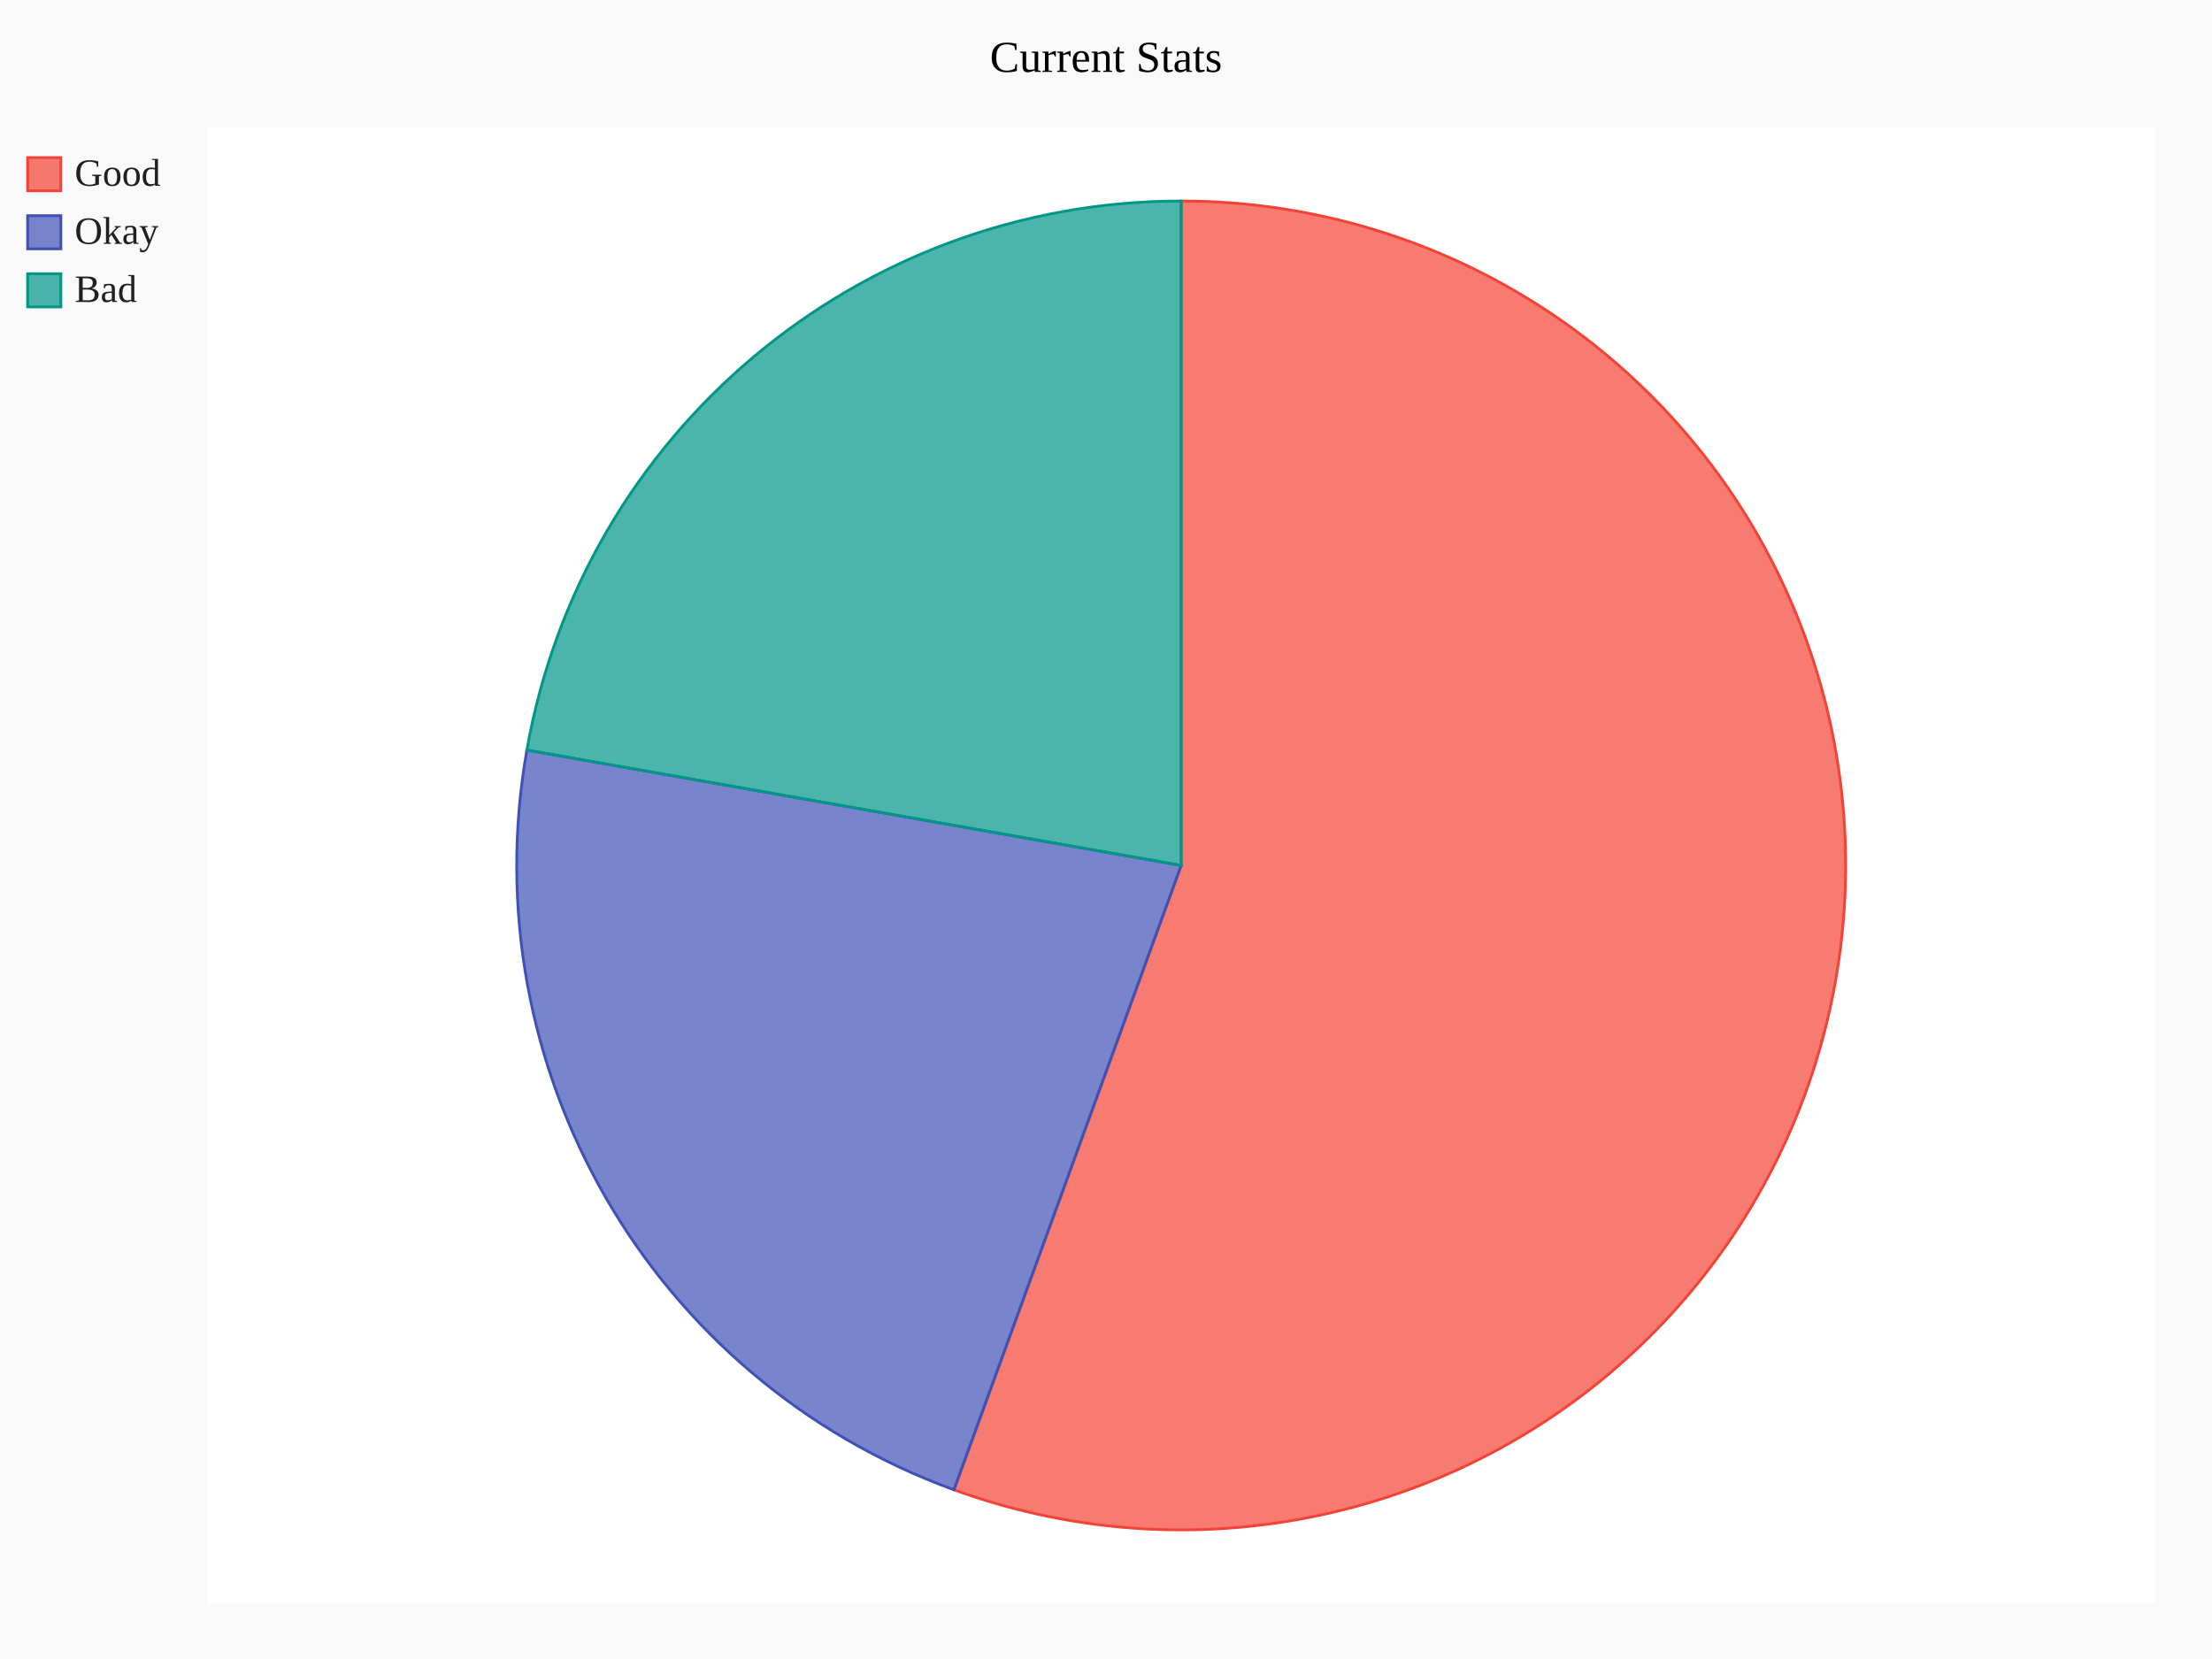
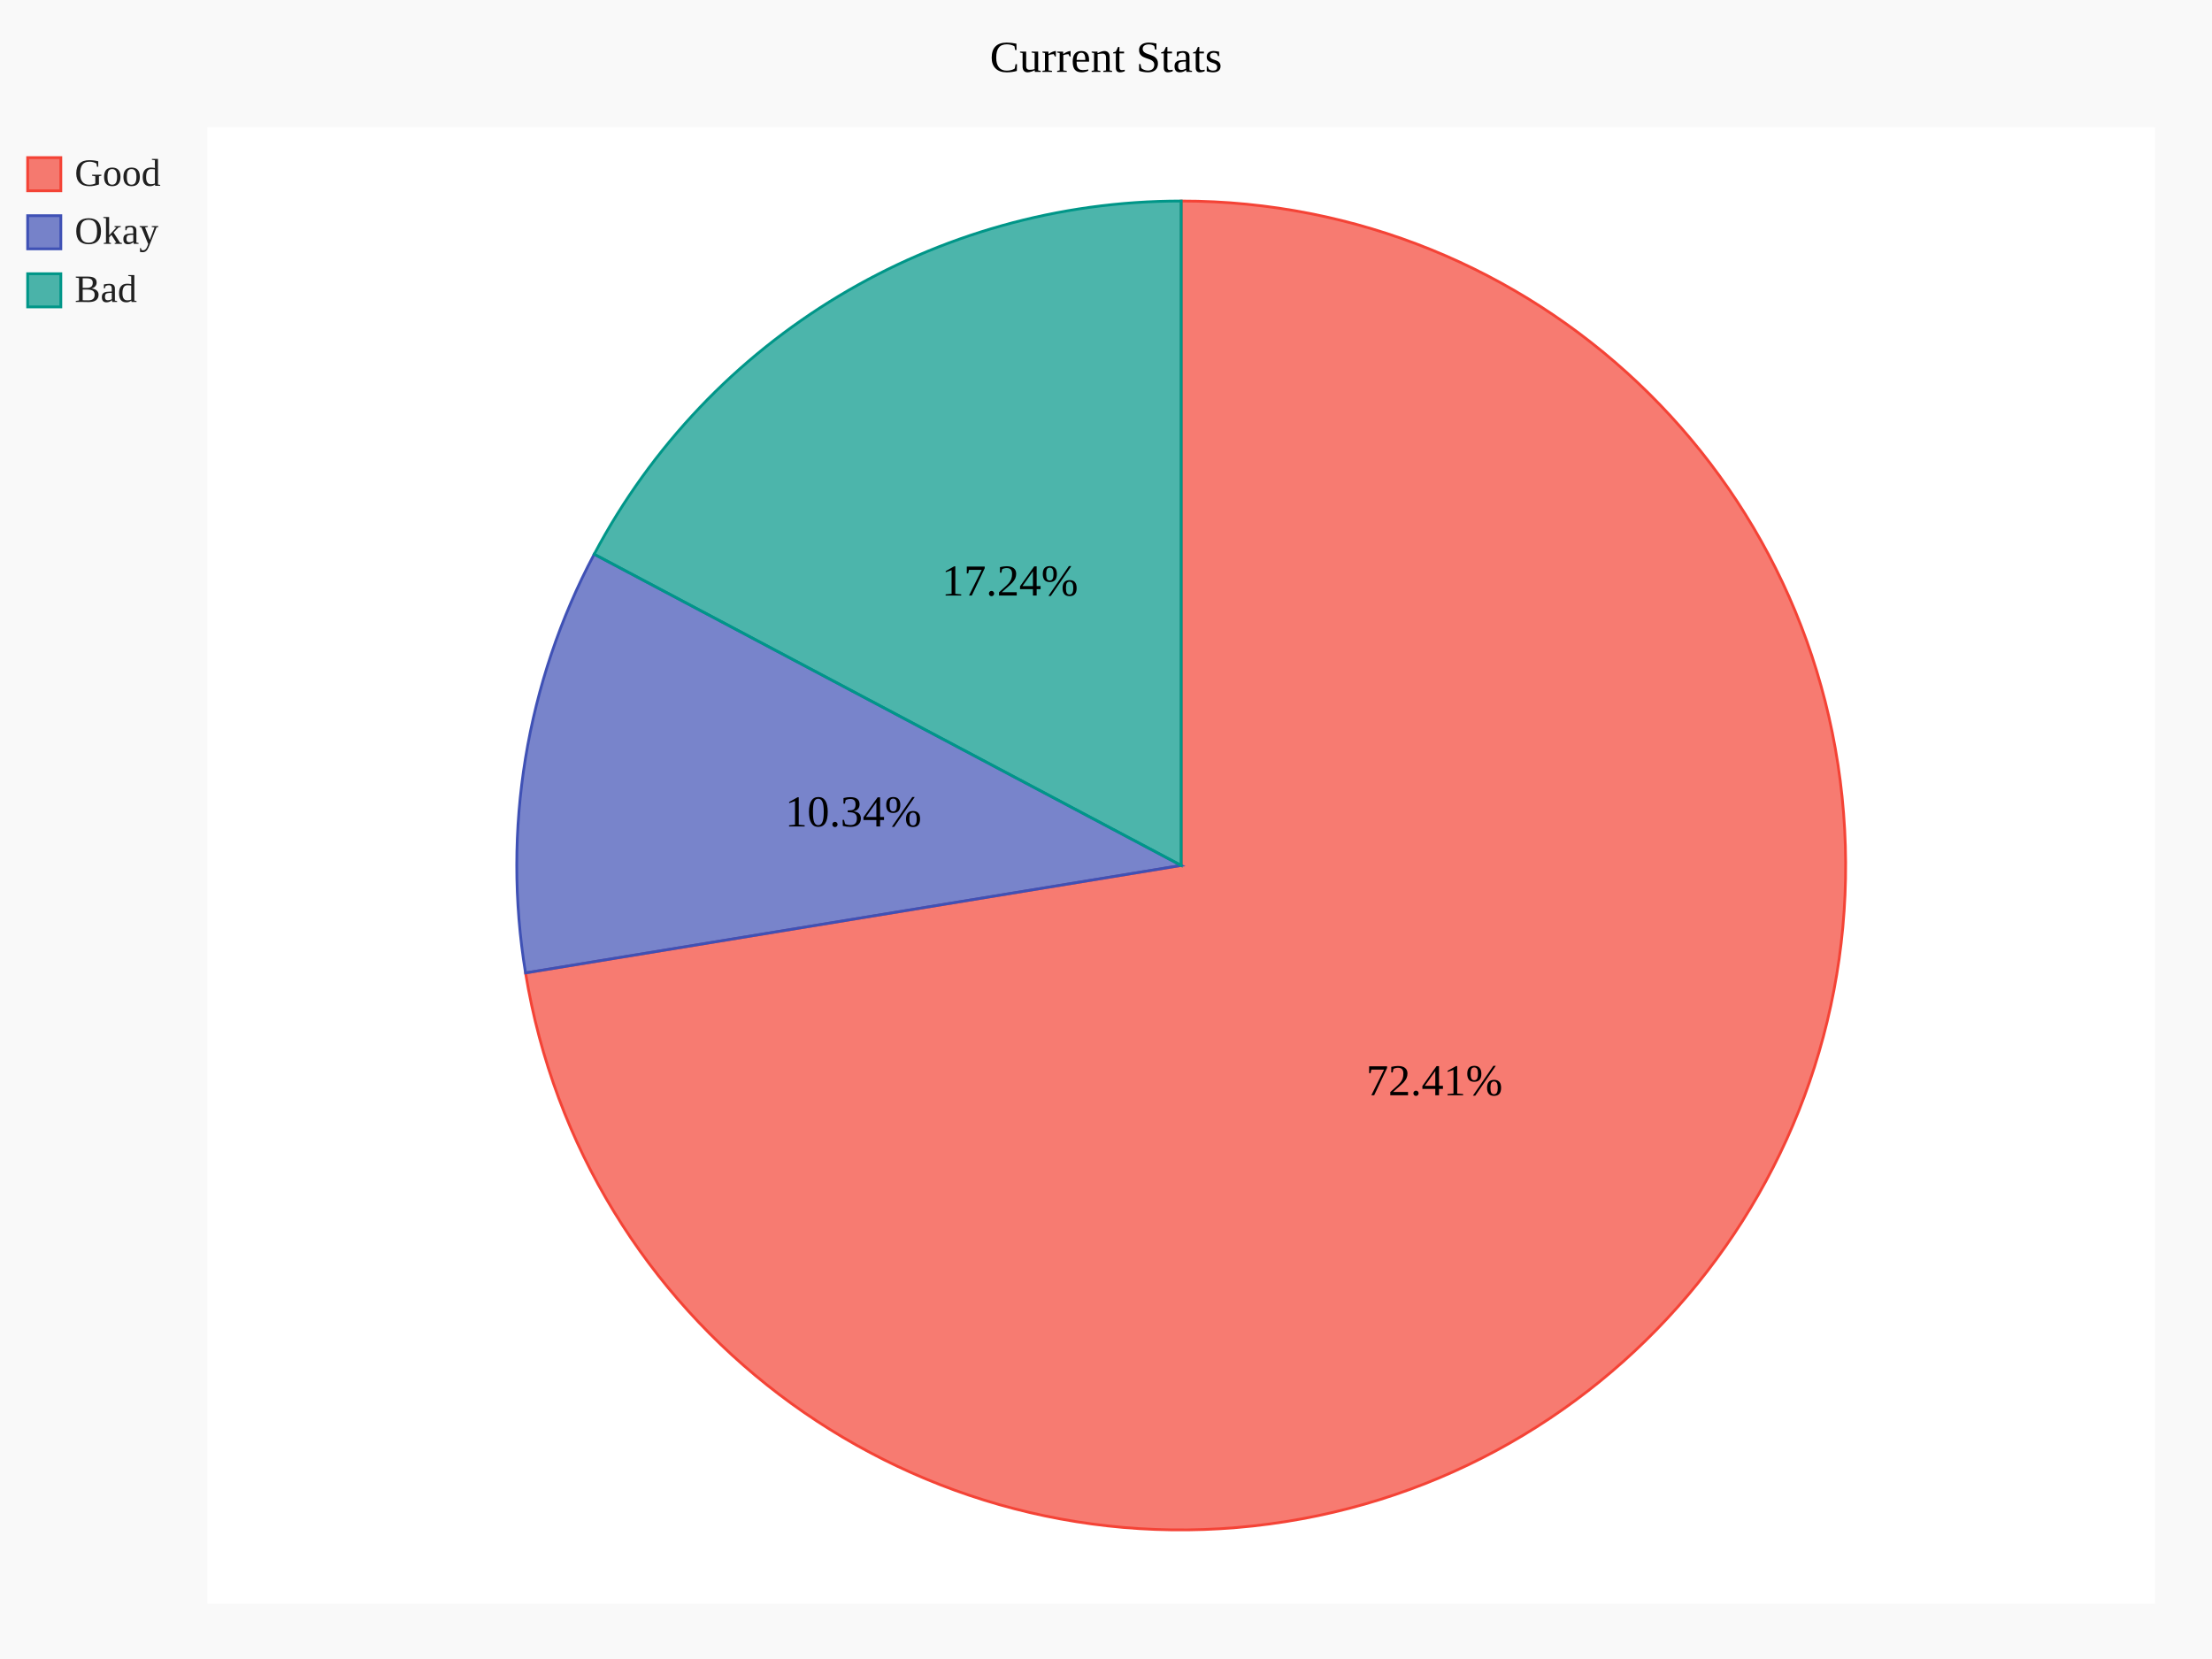
- <svg xmlns="http://www.w3.org/2000/svg" class="pygal-chart" id="chart-f7c550ee-caf6-472e-9b3b-fccca4a872fc" viewBox="0 0 800 600">
+ <svg xmlns="http://www.w3.org/2000/svg" class="pygal-chart" id="chart-9107e33e-3c4a-44cb-8f56-92e829387423" viewBox="0 0 800 600">
  <defs>
-     <style type="text/css">#chart-f7c550ee-caf6-472e-9b3b-fccca4a872fc{-webkit-user-select:none;-webkit-font-smoothing:antialiased;font-family:Consolas,"Liberation Mono",Menlo,Courier,}#chart-f7c550ee-caf6-472e-9b3b-fccca4a872fc .title{font-family:Consolas,"Liberation Mono",Menlo,Courier,;font-size:16px}#chart-f7c550ee-caf6-472e-9b3b-fccca4a872fc .legends .legend text{font-family:Consolas,"Liberation Mono",Menlo,Courier,;font-size:14px}#chart-f7c550ee-caf6-472e-9b3b-fccca4a872fc .axis text{font-family:Consolas,"Liberation Mono",Menlo,Courier,;font-size:10px}#chart-f7c550ee-caf6-472e-9b3b-fccca4a872fc .axis text.major{font-family:Consolas,"Liberation Mono",Menlo,Courier,;font-size:10px}#chart-f7c550ee-caf6-472e-9b3b-fccca4a872fc .text-overlay text.value{font-family:Consolas,"Liberation Mono",Menlo,Courier,;font-size:16px}#chart-f7c550ee-caf6-472e-9b3b-fccca4a872fc .text-overlay text.label{font-family:Consolas,"Liberation Mono",Menlo,Courier,;font-size:10px}#chart-f7c550ee-caf6-472e-9b3b-fccca4a872fc .tooltip{font-family:Consolas,"Liberation Mono",Menlo,Courier,;font-size:14px}#chart-f7c550ee-caf6-472e-9b3b-fccca4a872fc text.no_data{font-family:Consolas,"Liberation Mono",Menlo,Courier,;font-size:64px}
- #chart-f7c550ee-caf6-472e-9b3b-fccca4a872fc{background-color:rgba(249,249,249,1)}#chart-f7c550ee-caf6-472e-9b3b-fccca4a872fc path,#chart-f7c550ee-caf6-472e-9b3b-fccca4a872fc line,#chart-f7c550ee-caf6-472e-9b3b-fccca4a872fc rect,#chart-f7c550ee-caf6-472e-9b3b-fccca4a872fc circle{-webkit-transition:150ms;-moz-transition:150ms;transition:150ms}#chart-f7c550ee-caf6-472e-9b3b-fccca4a872fc .graph &gt; .background{fill:rgba(249,249,249,1)}#chart-f7c550ee-caf6-472e-9b3b-fccca4a872fc .plot &gt; .background{fill:rgba(255,255,255,1)}#chart-f7c550ee-caf6-472e-9b3b-fccca4a872fc .graph{fill:rgba(0,0,0,.87)}#chart-f7c550ee-caf6-472e-9b3b-fccca4a872fc text.no_data{fill:rgba(0,0,0,1)}#chart-f7c550ee-caf6-472e-9b3b-fccca4a872fc .title{fill:rgba(0,0,0,1)}#chart-f7c550ee-caf6-472e-9b3b-fccca4a872fc .legends .legend text{fill:rgba(0,0,0,.87)}#chart-f7c550ee-caf6-472e-9b3b-fccca4a872fc .legends .legend:hover text{fill:rgba(0,0,0,1)}#chart-f7c550ee-caf6-472e-9b3b-fccca4a872fc .axis .line{stroke:rgba(0,0,0,1)}#chart-f7c550ee-caf6-472e-9b3b-fccca4a872fc .axis .guide.line{stroke:rgba(0,0,0,.54)}#chart-f7c550ee-caf6-472e-9b3b-fccca4a872fc .axis .major.line{stroke:rgba(0,0,0,.87)}#chart-f7c550ee-caf6-472e-9b3b-fccca4a872fc .axis text.major{fill:rgba(0,0,0,1)}#chart-f7c550ee-caf6-472e-9b3b-fccca4a872fc .axis.y .guides:hover .guide.line,#chart-f7c550ee-caf6-472e-9b3b-fccca4a872fc .line-graph .axis.x .guides:hover .guide.line,#chart-f7c550ee-caf6-472e-9b3b-fccca4a872fc .stackedline-graph .axis.x .guides:hover .guide.line,#chart-f7c550ee-caf6-472e-9b3b-fccca4a872fc .xy-graph .axis.x .guides:hover .guide.line{stroke:rgba(0,0,0,1)}#chart-f7c550ee-caf6-472e-9b3b-fccca4a872fc .axis .guides:hover text{fill:rgba(0,0,0,1)}#chart-f7c550ee-caf6-472e-9b3b-fccca4a872fc .reactive{fill-opacity:.7}#chart-f7c550ee-caf6-472e-9b3b-fccca4a872fc .reactive.active,#chart-f7c550ee-caf6-472e-9b3b-fccca4a872fc .active .reactive{fill-opacity:.8;stroke-width:4}#chart-f7c550ee-caf6-472e-9b3b-fccca4a872fc .series text{fill:rgba(0,0,0,1)}#chart-f7c550ee-caf6-472e-9b3b-fccca4a872fc .tooltip rect{fill:rgba(255,255,255,1);stroke:rgba(0,0,0,1);-webkit-transition:opacity 150ms;-moz-transition:opacity 150ms;transition:opacity 150ms}#chart-f7c550ee-caf6-472e-9b3b-fccca4a872fc .tooltip .label{fill:rgba(0,0,0,.87)}#chart-f7c550ee-caf6-472e-9b3b-fccca4a872fc .tooltip .label{fill:rgba(0,0,0,.87)}#chart-f7c550ee-caf6-472e-9b3b-fccca4a872fc .tooltip .legend{font-size:.8em;fill:rgba(0,0,0,.54)}#chart-f7c550ee-caf6-472e-9b3b-fccca4a872fc .tooltip .x_label{font-size:.6em;fill:rgba(0,0,0,1)}#chart-f7c550ee-caf6-472e-9b3b-fccca4a872fc .tooltip .xlink{font-size:.5em;text-decoration:underline}#chart-f7c550ee-caf6-472e-9b3b-fccca4a872fc .tooltip .value{font-size:1.5em}#chart-f7c550ee-caf6-472e-9b3b-fccca4a872fc .map-element{fill:rgba(0,0,0,.87);stroke:rgba(0,0,0,.54) !important;opacity:.9;stroke-width:3;-webkit-transition:opacity 150ms;-moz-transition:opacity 150ms;transition:opacity 150ms}#chart-f7c550ee-caf6-472e-9b3b-fccca4a872fc .map-element:hover{opacity:1;stroke-width:10}#chart-f7c550ee-caf6-472e-9b3b-fccca4a872fc .color-0,#chart-f7c550ee-caf6-472e-9b3b-fccca4a872fc .color-0 a:visited{stroke:#F44336;fill:#F44336}#chart-f7c550ee-caf6-472e-9b3b-fccca4a872fc .color-1,#chart-f7c550ee-caf6-472e-9b3b-fccca4a872fc .color-1 a:visited{stroke:#3F51B5;fill:#3F51B5}#chart-f7c550ee-caf6-472e-9b3b-fccca4a872fc .color-2,#chart-f7c550ee-caf6-472e-9b3b-fccca4a872fc .color-2 a:visited{stroke:#009688;fill:#009688}#chart-f7c550ee-caf6-472e-9b3b-fccca4a872fc .text-overlay .color-0 text{fill:black}#chart-f7c550ee-caf6-472e-9b3b-fccca4a872fc .text-overlay .color-1 text{fill:black}#chart-f7c550ee-caf6-472e-9b3b-fccca4a872fc .text-overlay .color-2 text{fill:black}
- #chart-f7c550ee-caf6-472e-9b3b-fccca4a872fc text.no_data{text-anchor:middle}#chart-f7c550ee-caf6-472e-9b3b-fccca4a872fc .guide.line{fill:none}#chart-f7c550ee-caf6-472e-9b3b-fccca4a872fc .centered{text-anchor:middle}#chart-f7c550ee-caf6-472e-9b3b-fccca4a872fc .title{text-anchor:middle}#chart-f7c550ee-caf6-472e-9b3b-fccca4a872fc .legends .legend text{fill-opacity:1}#chart-f7c550ee-caf6-472e-9b3b-fccca4a872fc .axis.x text{text-anchor:middle}#chart-f7c550ee-caf6-472e-9b3b-fccca4a872fc .axis.x:not(.web) text[transform]{text-anchor:start}#chart-f7c550ee-caf6-472e-9b3b-fccca4a872fc .axis.y text{text-anchor:end}#chart-f7c550ee-caf6-472e-9b3b-fccca4a872fc .axis.y2 text{text-anchor:start}#chart-f7c550ee-caf6-472e-9b3b-fccca4a872fc .axis .guide.line{stroke-dasharray:4,4}#chart-f7c550ee-caf6-472e-9b3b-fccca4a872fc .axis .major.guide.line{stroke-dasharray:6,6}#chart-f7c550ee-caf6-472e-9b3b-fccca4a872fc .horizontal .axis.y .guide.line,#chart-f7c550ee-caf6-472e-9b3b-fccca4a872fc .horizontal .axis.y2 .guide.line,#chart-f7c550ee-caf6-472e-9b3b-fccca4a872fc .vertical .axis.x .guide.line{opacity:0}#chart-f7c550ee-caf6-472e-9b3b-fccca4a872fc .horizontal .axis.always_show .guide.line,#chart-f7c550ee-caf6-472e-9b3b-fccca4a872fc .vertical .axis.always_show .guide.line{opacity:1 !important}#chart-f7c550ee-caf6-472e-9b3b-fccca4a872fc .axis.y .guides:hover .guide.line,#chart-f7c550ee-caf6-472e-9b3b-fccca4a872fc .axis.y2 .guides:hover .guide.line,#chart-f7c550ee-caf6-472e-9b3b-fccca4a872fc .axis.x .guides:hover .guide.line{opacity:1}#chart-f7c550ee-caf6-472e-9b3b-fccca4a872fc .axis .guides:hover text{opacity:1}#chart-f7c550ee-caf6-472e-9b3b-fccca4a872fc .nofill{fill:none}#chart-f7c550ee-caf6-472e-9b3b-fccca4a872fc .subtle-fill{fill-opacity:.2}#chart-f7c550ee-caf6-472e-9b3b-fccca4a872fc .dot{stroke-width:1px;fill-opacity:1}#chart-f7c550ee-caf6-472e-9b3b-fccca4a872fc .dot.active{stroke-width:5px}#chart-f7c550ee-caf6-472e-9b3b-fccca4a872fc .dot.negative{fill:transparent}#chart-f7c550ee-caf6-472e-9b3b-fccca4a872fc text,#chart-f7c550ee-caf6-472e-9b3b-fccca4a872fc tspan{stroke:none !important}#chart-f7c550ee-caf6-472e-9b3b-fccca4a872fc .series text.active{opacity:1}#chart-f7c550ee-caf6-472e-9b3b-fccca4a872fc .tooltip rect{fill-opacity:.95;stroke-width:.5}#chart-f7c550ee-caf6-472e-9b3b-fccca4a872fc .tooltip text{fill-opacity:1}</style>
+     <style type="text/css">#chart-9107e33e-3c4a-44cb-8f56-92e829387423{-webkit-user-select:none;-webkit-font-smoothing:antialiased;font-family:Consolas,"Liberation Mono",Menlo,Courier,}#chart-9107e33e-3c4a-44cb-8f56-92e829387423 .title{font-family:Consolas,"Liberation Mono",Menlo,Courier,;font-size:16px}#chart-9107e33e-3c4a-44cb-8f56-92e829387423 .legends .legend text{font-family:Consolas,"Liberation Mono",Menlo,Courier,;font-size:14px}#chart-9107e33e-3c4a-44cb-8f56-92e829387423 .axis text{font-family:Consolas,"Liberation Mono",Menlo,Courier,;font-size:10px}#chart-9107e33e-3c4a-44cb-8f56-92e829387423 .axis text.major{font-family:Consolas,"Liberation Mono",Menlo,Courier,;font-size:10px}#chart-9107e33e-3c4a-44cb-8f56-92e829387423 .text-overlay text.value{font-family:Consolas,"Liberation Mono",Menlo,Courier,;font-size:16px}#chart-9107e33e-3c4a-44cb-8f56-92e829387423 .text-overlay text.label{font-family:Consolas,"Liberation Mono",Menlo,Courier,;font-size:10px}#chart-9107e33e-3c4a-44cb-8f56-92e829387423 .tooltip{font-family:Consolas,"Liberation Mono",Menlo,Courier,;font-size:14px}#chart-9107e33e-3c4a-44cb-8f56-92e829387423 text.no_data{font-family:Consolas,"Liberation Mono",Menlo,Courier,;font-size:64px}
+ #chart-9107e33e-3c4a-44cb-8f56-92e829387423{background-color:rgba(249,249,249,1)}#chart-9107e33e-3c4a-44cb-8f56-92e829387423 path,#chart-9107e33e-3c4a-44cb-8f56-92e829387423 line,#chart-9107e33e-3c4a-44cb-8f56-92e829387423 rect,#chart-9107e33e-3c4a-44cb-8f56-92e829387423 circle{-webkit-transition:150ms;-moz-transition:150ms;transition:150ms}#chart-9107e33e-3c4a-44cb-8f56-92e829387423 .graph &gt; .background{fill:rgba(249,249,249,1)}#chart-9107e33e-3c4a-44cb-8f56-92e829387423 .plot &gt; .background{fill:rgba(255,255,255,1)}#chart-9107e33e-3c4a-44cb-8f56-92e829387423 .graph{fill:rgba(0,0,0,.87)}#chart-9107e33e-3c4a-44cb-8f56-92e829387423 text.no_data{fill:rgba(0,0,0,1)}#chart-9107e33e-3c4a-44cb-8f56-92e829387423 .title{fill:rgba(0,0,0,1)}#chart-9107e33e-3c4a-44cb-8f56-92e829387423 .legends .legend text{fill:rgba(0,0,0,.87)}#chart-9107e33e-3c4a-44cb-8f56-92e829387423 .legends .legend:hover text{fill:rgba(0,0,0,1)}#chart-9107e33e-3c4a-44cb-8f56-92e829387423 .axis .line{stroke:rgba(0,0,0,1)}#chart-9107e33e-3c4a-44cb-8f56-92e829387423 .axis .guide.line{stroke:rgba(0,0,0,.54)}#chart-9107e33e-3c4a-44cb-8f56-92e829387423 .axis .major.line{stroke:rgba(0,0,0,.87)}#chart-9107e33e-3c4a-44cb-8f56-92e829387423 .axis text.major{fill:rgba(0,0,0,1)}#chart-9107e33e-3c4a-44cb-8f56-92e829387423 .axis.y .guides:hover .guide.line,#chart-9107e33e-3c4a-44cb-8f56-92e829387423 .line-graph .axis.x .guides:hover .guide.line,#chart-9107e33e-3c4a-44cb-8f56-92e829387423 .stackedline-graph .axis.x .guides:hover .guide.line,#chart-9107e33e-3c4a-44cb-8f56-92e829387423 .xy-graph .axis.x .guides:hover .guide.line{stroke:rgba(0,0,0,1)}#chart-9107e33e-3c4a-44cb-8f56-92e829387423 .axis .guides:hover text{fill:rgba(0,0,0,1)}#chart-9107e33e-3c4a-44cb-8f56-92e829387423 .reactive{fill-opacity:.7}#chart-9107e33e-3c4a-44cb-8f56-92e829387423 .reactive.active,#chart-9107e33e-3c4a-44cb-8f56-92e829387423 .active .reactive{fill-opacity:.8;stroke-width:4}#chart-9107e33e-3c4a-44cb-8f56-92e829387423 .series text{fill:rgba(0,0,0,1)}#chart-9107e33e-3c4a-44cb-8f56-92e829387423 .tooltip rect{fill:rgba(255,255,255,1);stroke:rgba(0,0,0,1);-webkit-transition:opacity 150ms;-moz-transition:opacity 150ms;transition:opacity 150ms}#chart-9107e33e-3c4a-44cb-8f56-92e829387423 .tooltip .label{fill:rgba(0,0,0,.87)}#chart-9107e33e-3c4a-44cb-8f56-92e829387423 .tooltip .label{fill:rgba(0,0,0,.87)}#chart-9107e33e-3c4a-44cb-8f56-92e829387423 .tooltip .legend{font-size:.8em;fill:rgba(0,0,0,.54)}#chart-9107e33e-3c4a-44cb-8f56-92e829387423 .tooltip .x_label{font-size:.6em;fill:rgba(0,0,0,1)}#chart-9107e33e-3c4a-44cb-8f56-92e829387423 .tooltip .xlink{font-size:.5em;text-decoration:underline}#chart-9107e33e-3c4a-44cb-8f56-92e829387423 .tooltip .value{font-size:1.5em}#chart-9107e33e-3c4a-44cb-8f56-92e829387423 .map-element{fill:rgba(0,0,0,.87);stroke:rgba(0,0,0,.54) !important;opacity:.9;stroke-width:3;-webkit-transition:opacity 150ms;-moz-transition:opacity 150ms;transition:opacity 150ms}#chart-9107e33e-3c4a-44cb-8f56-92e829387423 .map-element:hover{opacity:1;stroke-width:10}#chart-9107e33e-3c4a-44cb-8f56-92e829387423 .color-0,#chart-9107e33e-3c4a-44cb-8f56-92e829387423 .color-0 a:visited{stroke:#F44336;fill:#F44336}#chart-9107e33e-3c4a-44cb-8f56-92e829387423 .color-1,#chart-9107e33e-3c4a-44cb-8f56-92e829387423 .color-1 a:visited{stroke:#3F51B5;fill:#3F51B5}#chart-9107e33e-3c4a-44cb-8f56-92e829387423 .color-2,#chart-9107e33e-3c4a-44cb-8f56-92e829387423 .color-2 a:visited{stroke:#009688;fill:#009688}#chart-9107e33e-3c4a-44cb-8f56-92e829387423 .text-overlay .color-0 text{fill:black}#chart-9107e33e-3c4a-44cb-8f56-92e829387423 .text-overlay .color-1 text{fill:black}#chart-9107e33e-3c4a-44cb-8f56-92e829387423 .text-overlay .color-2 text{fill:black}
+ #chart-9107e33e-3c4a-44cb-8f56-92e829387423 text.no_data{text-anchor:middle}#chart-9107e33e-3c4a-44cb-8f56-92e829387423 .guide.line{fill:none}#chart-9107e33e-3c4a-44cb-8f56-92e829387423 .centered{text-anchor:middle}#chart-9107e33e-3c4a-44cb-8f56-92e829387423 .title{text-anchor:middle}#chart-9107e33e-3c4a-44cb-8f56-92e829387423 .legends .legend text{fill-opacity:1}#chart-9107e33e-3c4a-44cb-8f56-92e829387423 .axis.x text{text-anchor:middle}#chart-9107e33e-3c4a-44cb-8f56-92e829387423 .axis.x:not(.web) text[transform]{text-anchor:start}#chart-9107e33e-3c4a-44cb-8f56-92e829387423 .axis.y text{text-anchor:end}#chart-9107e33e-3c4a-44cb-8f56-92e829387423 .axis.y2 text{text-anchor:start}#chart-9107e33e-3c4a-44cb-8f56-92e829387423 .axis .guide.line{stroke-dasharray:4,4}#chart-9107e33e-3c4a-44cb-8f56-92e829387423 .axis .major.guide.line{stroke-dasharray:6,6}#chart-9107e33e-3c4a-44cb-8f56-92e829387423 .horizontal .axis.y .guide.line,#chart-9107e33e-3c4a-44cb-8f56-92e829387423 .horizontal .axis.y2 .guide.line,#chart-9107e33e-3c4a-44cb-8f56-92e829387423 .vertical .axis.x .guide.line{opacity:0}#chart-9107e33e-3c4a-44cb-8f56-92e829387423 .horizontal .axis.always_show .guide.line,#chart-9107e33e-3c4a-44cb-8f56-92e829387423 .vertical .axis.always_show .guide.line{opacity:1 !important}#chart-9107e33e-3c4a-44cb-8f56-92e829387423 .axis.y .guides:hover .guide.line,#chart-9107e33e-3c4a-44cb-8f56-92e829387423 .axis.y2 .guides:hover .guide.line,#chart-9107e33e-3c4a-44cb-8f56-92e829387423 .axis.x .guides:hover .guide.line{opacity:1}#chart-9107e33e-3c4a-44cb-8f56-92e829387423 .axis .guides:hover text{opacity:1}#chart-9107e33e-3c4a-44cb-8f56-92e829387423 .nofill{fill:none}#chart-9107e33e-3c4a-44cb-8f56-92e829387423 .subtle-fill{fill-opacity:.2}#chart-9107e33e-3c4a-44cb-8f56-92e829387423 .dot{stroke-width:1px;fill-opacity:1}#chart-9107e33e-3c4a-44cb-8f56-92e829387423 .dot.active{stroke-width:5px}#chart-9107e33e-3c4a-44cb-8f56-92e829387423 .dot.negative{fill:transparent}#chart-9107e33e-3c4a-44cb-8f56-92e829387423 text,#chart-9107e33e-3c4a-44cb-8f56-92e829387423 tspan{stroke:none !important}#chart-9107e33e-3c4a-44cb-8f56-92e829387423 .series text.active{opacity:1}#chart-9107e33e-3c4a-44cb-8f56-92e829387423 .tooltip rect{fill-opacity:.95;stroke-width:.5}#chart-9107e33e-3c4a-44cb-8f56-92e829387423 .tooltip text{fill-opacity:1}</style>
  </defs>
  <g class="graph pie-graph vertical">
    <rect class="background" height="600" width="800" x="0" y="0" />
    <g class="plot" transform="translate(75, 46)">
      <rect class="background" height="534" width="704.4" x="0" y="0" />
      <g class="series serie-0 color-0">
        <g class="slices">
          <g class="slice">
-             <path class="slice reactive tooltip-trigger" d="M352.2 26.7 A240.3 240.3 0 1 1 270.013 492.808 L352.2 267 A0 0 0 1 0 352.2 267 z" />
+             <path class="slice reactive tooltip-trigger" d="M352.2 26.7 A240.3 240.3 0 1 1 115.066 305.876 L352.2 267 A0 0 0 1 0 352.2 267 z" />
          </g>
        </g>
      </g>
      <g class="series serie-1 color-1">
        <g class="slices">
          <g class="slice">
-             <path class="slice reactive tooltip-trigger" d="M270.013 492.808 A240.3 240.3 0 0 1 115.551 225.272 L352.2 267 A0 0 0 0 0 352.2 267 z" />
+             <path class="slice reactive tooltip-trigger" d="M115.066 305.876 A240.3 240.3 0 0 1 139.892 154.441 L352.2 267 A0 0 0 0 0 352.2 267 z" />
          </g>
        </g>
      </g>
      <g class="series serie-2 color-2">
        <g class="slices">
          <g class="slice">
-             <path class="slice reactive tooltip-trigger" d="M115.551 225.272 A240.3 240.3 0 0 1 352.2 26.7 L352.2 267 A0 0 0 0 0 352.2 267 z" />
+             <path class="slice reactive tooltip-trigger" d="M139.892 154.441 A240.3 240.3 0 0 1 352.2 26.7 L352.2 267 A0 0 0 0 0 352.2 267 z" />
          </g>
        </g>
      </g>
    </g>
    <g class="titles">
      <text class="title plot_title" x="400.0" y="26">Current Stats</text>
    </g>
    <g class="plot overlay" transform="translate(75, 46)">
      <g class="series serie-0 color-0" />
      <g class="series serie-1 color-1" />
      <g class="series serie-2 color-2" />
    </g>
    <g class="plot text-overlay" transform="translate(75, 46)">
-       <g class="series serie-0 color-0" />
-       <g class="series serie-1 color-1" />
-       <g class="series serie-2 color-2" />
+       <g class="series serie-0 color-0">
+         <text class="centered value" x="443.774" y="350.117">72.41%</text>
+       </g>
+       <g class="series serie-1 color-1">
+         <text class="centered value" x="233.633" y="252.895">10.34%</text>
+       </g>
+       <g class="series serie-2 color-2">
+         <text class="centered value" x="290.256" y="169.382">17.24%</text>
+       </g>
    </g>
    <g class="plot tooltip-overlay" transform="translate(75, 46)">
      <g class="tooltip" style="opacity: 0" transform="translate(0 0)">
        <rect class="tooltip-box" height="0" rx="0" ry="0" width="0" />
        <g class="text" />
      </g>
    </g>
    <g class="legends" transform="translate(10, 56)">
      <g class="legend reactive activate-serie" id="activate-serie-0">
        <rect class="color-0 reactive" height="12" width="12" x="0.0" y="1.0" />
        <text x="17.0" y="11.2">Good</text>
      </g>
      <g class="legend reactive activate-serie" id="activate-serie-1">
        <rect class="color-1 reactive" height="12" width="12" x="0.0" y="22.0" />
        <text x="17.0" y="32.2">Okay</text>
      </g>
      <g class="legend reactive activate-serie" id="activate-serie-2">
        <rect class="color-2 reactive" height="12" width="12" x="0.0" y="43.0" />
        <text x="17.0" y="53.2">Bad</text>
      </g>
    </g>
    <g class="legends" transform="translate(790, 56)" />
  </g>
</svg>
